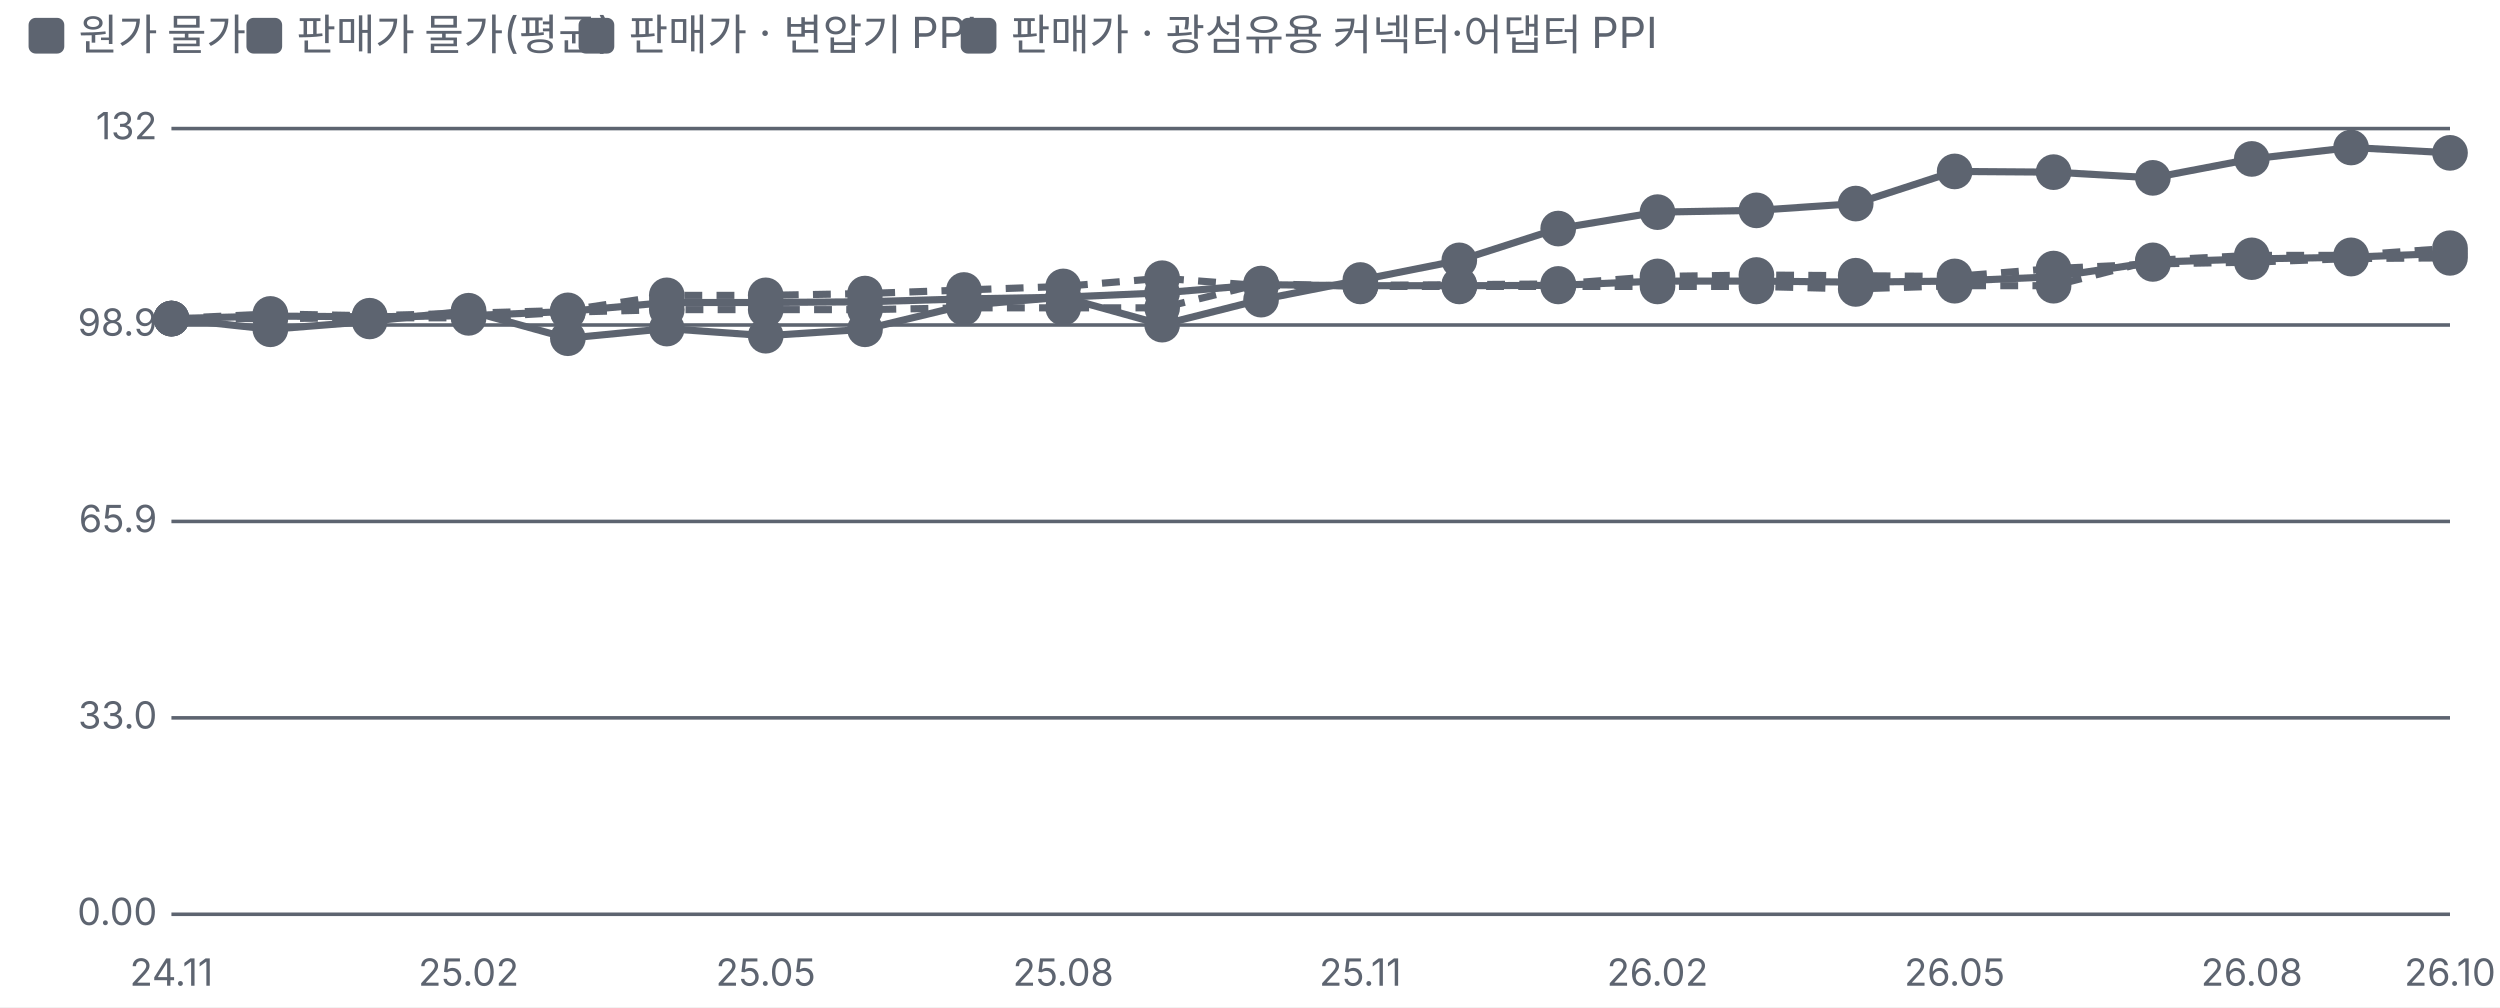
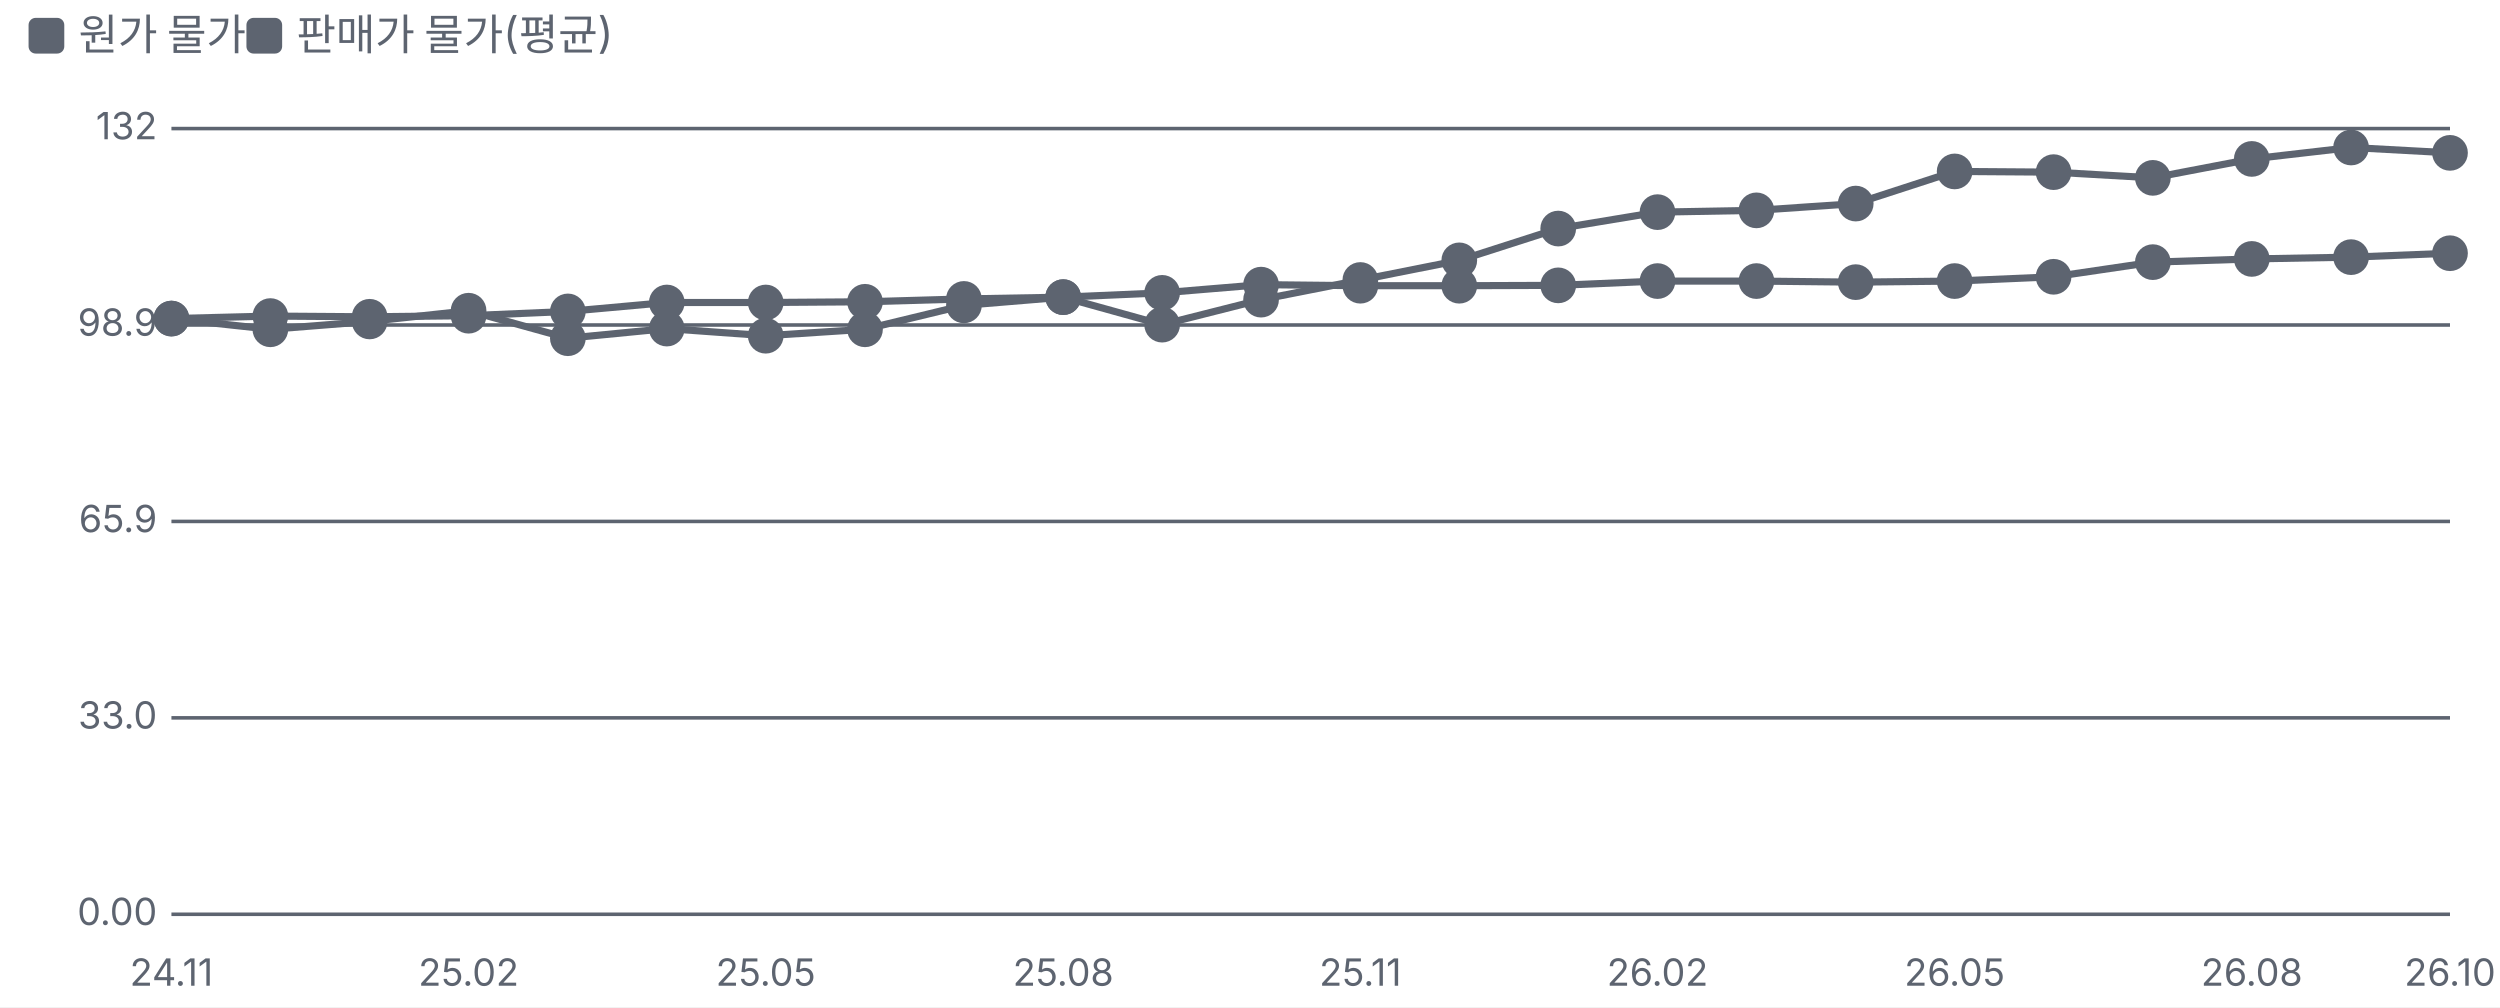
<svg xmlns="http://www.w3.org/2000/svg" viewBox="0 0 700 282" width="700" height="282">
  <style>text{fill:#5d6470;font-size:10.5px;font-family:-apple-system,'Apple SD Gothic Neo','Malgun Gothic',sans-serif}</style>
  <rect width="100%" height="100%" fill="#ffffff" />
  <rect x="8" y="5" width="10" height="10" rx="2" fill="#5d6470" />
  <text x="22" y="14" style="font-size:12px">원가 물가 </text>
  <rect x="69" y="5" width="10" height="10" rx="2" fill="#5d6470" />
  <text x="83" y="14" style="font-size:12px">판매가 물가(평균) </text>
-   <rect x="162" y="5" width="10" height="10" rx="2" fill="#5d6470" />
-   <text x="176" y="14" style="font-size:12px">판매가 · 변압기 PPI</text>
-   <rect x="269" y="5" width="10" height="10" rx="2" fill="#5d6470" />
-   <text x="283" y="14" style="font-size:12px">판매가 · 광섬유용 커넥터·어댑터 PPI</text>
  <g transform="translate(0,22)">
    <line x1="48" x2="686" y1="234.0" y2="234.0" stroke="#5d6470" />
    <text x="44" y="237.0" text-anchor="end">0.00</text>
    <line x1="48" x2="686" y1="179.0" y2="179.0" stroke="#5d6470" />
    <text x="44" y="182.0" text-anchor="end">33.0</text>
    <line x1="48" x2="686" y1="124.0" y2="124.0" stroke="#5d6470" />
    <text x="44" y="127.0" text-anchor="end">65.9</text>
    <line x1="48" x2="686" y1="69.0" y2="69.0" stroke="#5d6470" />
    <text x="44" y="72.0" text-anchor="end">98.9</text>
    <line x1="48" x2="686" y1="14.0" y2="14.0" stroke="#5d6470" />
    <text x="44" y="17.0" text-anchor="end">132</text>
    <text x="48.0" y="254" text-anchor="middle">24.11</text>
    <text x="131.2" y="254" text-anchor="middle">25.02</text>
    <text x="214.4" y="254" text-anchor="middle">25.05</text>
    <text x="297.7" y="254" text-anchor="middle">25.08</text>
    <text x="380.9" y="254" text-anchor="middle">25.11</text>
    <text x="464.1" y="254" text-anchor="middle">26.02</text>
    <text x="547.3" y="254" text-anchor="middle">26.05</text>
    <text x="630.5" y="254" text-anchor="middle">26.08</text>
    <text x="686.0" y="254" text-anchor="middle">26.10</text>
    <polyline fill="none" stroke="#5d6470" stroke-width="2" points="48.0,67.2 75.7,70.2 103.5,68.0 131.2,65.0 159.0,72.7 186.7,70.0 214.4,72.0 242.2,70.2 269.9,63.5 297.7,61.2 325.4,68.9 353.1,61.9 380.9,56.4 408.6,50.9 436.3,42.0 464.1,37.4 491.8,36.9 519.6,35.0 547.3,26.0 575.0,26.2 602.8,27.8 630.5,22.5 658.3,19.3 686.0,20.8" />
    <g class="lp" data-n="원가 물가 +27.8%" data-x="24.11" data-v="100" data-m="">
      <circle cx="48.0" cy="67.2" r="14" fill="transparent" />
      <circle class="dot" cx="48.0" cy="67.2" r="4" fill="#5d6470" stroke="#5d6470" stroke-width="2" />
    </g>
    <g class="lp" data-n="원가 물가 +27.8%" data-x="24.12" data-v="98.2" data-m="">
      <circle cx="75.7" cy="70.2" r="14" fill="transparent" />
      <circle class="dot" cx="75.7" cy="70.2" r="4" fill="#5d6470" stroke="#5d6470" stroke-width="2" />
    </g>
    <g class="lp" data-n="원가 물가 +27.8%" data-x="25.01" data-v="99.5" data-m="">
      <circle cx="103.5" cy="68.0" r="14" fill="transparent" />
      <circle class="dot" cx="103.5" cy="68.0" r="4" fill="#5d6470" stroke="#5d6470" stroke-width="2" />
    </g>
    <g class="lp" data-n="원가 물가 +27.8%" data-x="25.02" data-v="101" data-m="">
      <circle cx="131.2" cy="65.0" r="14" fill="transparent" />
      <circle class="dot" cx="131.2" cy="65.0" r="4" fill="#5d6470" stroke="#5d6470" stroke-width="2" />
    </g>
    <g class="lp" data-n="원가 물가 +27.8%" data-x="25.03" data-v="96.7" data-m="">
      <circle cx="159.0" cy="72.7" r="14" fill="transparent" />
      <circle class="dot" cx="159.0" cy="72.7" r="4" fill="#5d6470" stroke="#5d6470" stroke-width="2" />
    </g>
    <g class="lp" data-n="원가 물가 +27.8%" data-x="25.04" data-v="98.3" data-m="">
      <circle cx="186.7" cy="70.0" r="14" fill="transparent" />
      <circle class="dot" cx="186.7" cy="70.0" r="4" fill="#5d6470" stroke="#5d6470" stroke-width="2" />
    </g>
    <g class="lp" data-n="원가 물가 +27.8%" data-x="25.05" data-v="97.1" data-m="">
      <circle cx="214.4" cy="72.0" r="14" fill="transparent" />
      <circle class="dot" cx="214.4" cy="72.0" r="4" fill="#5d6470" stroke="#5d6470" stroke-width="2" />
    </g>
    <g class="lp" data-n="원가 물가 +27.8%" data-x="25.06" data-v="98.2" data-m="">
      <circle cx="242.2" cy="70.2" r="14" fill="transparent" />
      <circle class="dot" cx="242.2" cy="70.2" r="4" fill="#5d6470" stroke="#5d6470" stroke-width="2" />
    </g>
    <g class="lp" data-n="원가 물가 +27.8%" data-x="25.07" data-v="102" data-m="">
      <circle cx="269.9" cy="63.5" r="14" fill="transparent" />
      <circle class="dot" cx="269.9" cy="63.5" r="4" fill="#5d6470" stroke="#5d6470" stroke-width="2" />
    </g>
    <g class="lp" data-n="원가 물가 +27.8%" data-x="25.08" data-v="104" data-m="">
      <circle cx="297.7" cy="61.2" r="14" fill="transparent" />
      <circle class="dot" cx="297.7" cy="61.2" r="4" fill="#5d6470" stroke="#5d6470" stroke-width="2" />
    </g>
    <g class="lp" data-n="원가 물가 +27.8%" data-x="25.09" data-v="99.0" data-m="">
      <circle cx="325.4" cy="68.9" r="14" fill="transparent" />
      <circle class="dot" cx="325.4" cy="68.9" r="4" fill="#5d6470" stroke="#5d6470" stroke-width="2" />
    </g>
    <g class="lp" data-n="원가 물가 +27.8%" data-x="25.10" data-v="103" data-m="">
      <circle cx="353.1" cy="61.9" r="14" fill="transparent" />
      <circle class="dot" cx="353.1" cy="61.9" r="4" fill="#5d6470" stroke="#5d6470" stroke-width="2" />
    </g>
    <g class="lp" data-n="원가 물가 +27.8%" data-x="25.11" data-v="106" data-m="">
      <circle cx="380.9" cy="56.4" r="14" fill="transparent" />
      <circle class="dot" cx="380.9" cy="56.4" r="4" fill="#5d6470" stroke="#5d6470" stroke-width="2" />
    </g>
    <g class="lp" data-n="원가 물가 +27.8%" data-x="25.12" data-v="110" data-m="">
      <circle cx="408.6" cy="50.9" r="14" fill="transparent" />
      <circle class="dot" cx="408.6" cy="50.9" r="4" fill="#5d6470" stroke="#5d6470" stroke-width="2" />
    </g>
    <g class="lp" data-n="원가 물가 +27.8%" data-x="26.01" data-v="115" data-m="">
      <circle cx="436.3" cy="42.0" r="14" fill="transparent" />
      <circle class="dot" cx="436.3" cy="42.0" r="4" fill="#5d6470" stroke="#5d6470" stroke-width="2" />
    </g>
    <g class="lp" data-n="원가 물가 +27.8%" data-x="26.02" data-v="118" data-m="">
      <circle cx="464.1" cy="37.4" r="14" fill="transparent" />
      <circle class="dot" cx="464.1" cy="37.4" r="4" fill="#5d6470" stroke="#5d6470" stroke-width="2" />
    </g>
    <g class="lp" data-n="원가 물가 +27.8%" data-x="26.03" data-v="118" data-m="">
      <circle cx="491.8" cy="36.9" r="14" fill="transparent" />
      <circle class="dot" cx="491.8" cy="36.9" r="4" fill="#5d6470" stroke="#5d6470" stroke-width="2" />
    </g>
    <g class="lp" data-n="원가 물가 +27.8%" data-x="26.04" data-v="119" data-m="">
      <circle cx="519.6" cy="35.0" r="14" fill="transparent" />
      <circle class="dot" cx="519.6" cy="35.0" r="4" fill="#5d6470" stroke="#5d6470" stroke-width="2" />
    </g>
    <g class="lp" data-n="원가 물가 +27.8%" data-x="26.05" data-v="125" data-m="">
      <circle cx="547.3" cy="26.0" r="14" fill="transparent" />
      <circle class="dot" cx="547.3" cy="26.0" r="4" fill="#5d6470" stroke="#5d6470" stroke-width="2" />
    </g>
    <g class="lp" data-n="원가 물가 +27.8%" data-x="26.06" data-v="125" data-m="">
      <circle cx="575.0" cy="26.2" r="14" fill="transparent" />
      <circle class="dot" cx="575.0" cy="26.2" r="4" fill="#5d6470" stroke="#5d6470" stroke-width="2" />
    </g>
    <g class="lp" data-n="원가 물가 +27.8%" data-x="26.07" data-v="124" data-m="">
      <circle cx="602.8" cy="27.8" r="14" fill="transparent" />
      <circle class="dot" cx="602.8" cy="27.8" r="4" fill="#5d6470" stroke="#5d6470" stroke-width="2" />
    </g>
    <g class="lp" data-n="원가 물가 +27.8%" data-x="26.08" data-v="127" data-m="">
      <circle cx="630.5" cy="22.5" r="14" fill="transparent" />
      <circle class="dot" cx="630.5" cy="22.5" r="4" fill="#5d6470" stroke="#5d6470" stroke-width="2" />
    </g>
    <g class="lp" data-n="원가 물가 +27.8%" data-x="26.09" data-v="129" data-m="">
      <circle cx="658.3" cy="19.3" r="14" fill="transparent" />
      <circle class="dot" cx="658.3" cy="19.3" r="4" fill="#5d6470" stroke="#5d6470" stroke-width="2" />
    </g>
    <g class="lp" data-n="원가 물가 +27.8%" data-x="26.10" data-v="128" data-m="">
      <circle cx="686.0" cy="20.8" r="14" fill="transparent" />
      <circle class="dot" cx="686.0" cy="20.8" r="4" fill="#5d6470" stroke="#5d6470" stroke-width="2" />
    </g>
    <polyline fill="none" stroke="#5d6470" stroke-width="2" points="48.0,67.2 75.7,66.5 103.5,66.7 131.2,66.4 159.0,65.2 186.7,62.7 214.4,62.7 242.2,62.5 269.9,61.7 297.7,61.2 325.4,60.0 353.1,57.7 380.9,58.0 408.6,58.0 436.3,57.9 464.1,56.7 491.8,56.7 519.6,57.0 547.3,56.7 575.0,55.5 602.8,51.4 630.5,50.5 658.3,50.0 686.0,48.9" />
    <g class="lp" data-n="판매가 물가(평균) +11.0%" data-x="24.11" data-v="100" data-m="">
      <circle cx="48.0" cy="67.2" r="14" fill="transparent" />
      <circle class="dot" cx="48.0" cy="67.2" r="4" fill="#5d6470" stroke="#5d6470" stroke-width="2" />
    </g>
    <g class="lp" data-n="판매가 물가(평균) +11.0%" data-x="24.12" data-v="100" data-m="">
      <circle cx="75.7" cy="66.5" r="14" fill="transparent" />
      <circle class="dot" cx="75.7" cy="66.5" r="4" fill="#5d6470" stroke="#5d6470" stroke-width="2" />
    </g>
    <g class="lp" data-n="판매가 물가(평균) +11.0%" data-x="25.01" data-v="100" data-m="">
      <circle cx="103.5" cy="66.7" r="14" fill="transparent" />
      <circle class="dot" cx="103.5" cy="66.7" r="4" fill="#5d6470" stroke="#5d6470" stroke-width="2" />
    </g>
    <g class="lp" data-n="판매가 물가(평균) +11.0%" data-x="25.02" data-v="100" data-m="">
      <circle cx="131.2" cy="66.4" r="14" fill="transparent" />
      <circle class="dot" cx="131.2" cy="66.4" r="4" fill="#5d6470" stroke="#5d6470" stroke-width="2" />
    </g>
    <g class="lp" data-n="판매가 물가(평균) +11.0%" data-x="25.03" data-v="101" data-m="">
      <circle cx="159.0" cy="65.2" r="14" fill="transparent" />
      <circle class="dot" cx="159.0" cy="65.2" r="4" fill="#5d6470" stroke="#5d6470" stroke-width="2" />
    </g>
    <g class="lp" data-n="판매가 물가(평균) +11.0%" data-x="25.04" data-v="103" data-m="">
      <circle cx="186.7" cy="62.7" r="14" fill="transparent" />
      <circle class="dot" cx="186.7" cy="62.7" r="4" fill="#5d6470" stroke="#5d6470" stroke-width="2" />
    </g>
    <g class="lp" data-n="판매가 물가(평균) +11.0%" data-x="25.05" data-v="103" data-m="">
      <circle cx="214.4" cy="62.7" r="14" fill="transparent" />
      <circle class="dot" cx="214.4" cy="62.7" r="4" fill="#5d6470" stroke="#5d6470" stroke-width="2" />
    </g>
    <g class="lp" data-n="판매가 물가(평균) +11.0%" data-x="25.06" data-v="103" data-m="">
      <circle cx="242.2" cy="62.5" r="14" fill="transparent" />
      <circle class="dot" cx="242.2" cy="62.5" r="4" fill="#5d6470" stroke="#5d6470" stroke-width="2" />
    </g>
    <g class="lp" data-n="판매가 물가(평균) +11.0%" data-x="25.07" data-v="103" data-m="">
      <circle cx="269.9" cy="61.7" r="14" fill="transparent" />
      <circle class="dot" cx="269.9" cy="61.7" r="4" fill="#5d6470" stroke="#5d6470" stroke-width="2" />
    </g>
    <g class="lp" data-n="판매가 물가(평균) +11.0%" data-x="25.08" data-v="104" data-m="">
      <circle cx="297.7" cy="61.2" r="14" fill="transparent" />
      <circle class="dot" cx="297.7" cy="61.2" r="4" fill="#5d6470" stroke="#5d6470" stroke-width="2" />
    </g>
    <g class="lp" data-n="판매가 물가(평균) +11.0%" data-x="25.09" data-v="104" data-m="">
      <circle cx="325.4" cy="60.0" r="14" fill="transparent" />
      <circle class="dot" cx="325.4" cy="60.0" r="4" fill="#5d6470" stroke="#5d6470" stroke-width="2" />
    </g>
    <g class="lp" data-n="판매가 물가(평균) +11.0%" data-x="25.10" data-v="106" data-m="">
      <circle cx="353.1" cy="57.7" r="14" fill="transparent" />
      <circle class="dot" cx="353.1" cy="57.7" r="4" fill="#5d6470" stroke="#5d6470" stroke-width="2" />
    </g>
    <g class="lp" data-n="판매가 물가(평균) +11.0%" data-x="25.11" data-v="106" data-m="">
      <circle cx="380.9" cy="58.0" r="14" fill="transparent" />
      <circle class="dot" cx="380.9" cy="58.0" r="4" fill="#5d6470" stroke="#5d6470" stroke-width="2" />
    </g>
    <g class="lp" data-n="판매가 물가(평균) +11.0%" data-x="25.12" data-v="106" data-m="">
      <circle cx="408.6" cy="58.0" r="14" fill="transparent" />
      <circle class="dot" cx="408.6" cy="58.0" r="4" fill="#5d6470" stroke="#5d6470" stroke-width="2" />
    </g>
    <g class="lp" data-n="판매가 물가(평균) +11.0%" data-x="26.01" data-v="106" data-m="">
      <circle cx="436.3" cy="57.9" r="14" fill="transparent" />
      <circle class="dot" cx="436.3" cy="57.9" r="4" fill="#5d6470" stroke="#5d6470" stroke-width="2" />
    </g>
    <g class="lp" data-n="판매가 물가(평균) +11.0%" data-x="26.02" data-v="106" data-m="">
      <circle cx="464.1" cy="56.7" r="14" fill="transparent" />
      <circle class="dot" cx="464.1" cy="56.7" r="4" fill="#5d6470" stroke="#5d6470" stroke-width="2" />
    </g>
    <g class="lp" data-n="판매가 물가(평균) +11.0%" data-x="26.03" data-v="106" data-m="">
      <circle cx="491.8" cy="56.7" r="14" fill="transparent" />
      <circle class="dot" cx="491.8" cy="56.7" r="4" fill="#5d6470" stroke="#5d6470" stroke-width="2" />
    </g>
    <g class="lp" data-n="판매가 물가(평균) +11.0%" data-x="26.04" data-v="106" data-m="">
      <circle cx="519.6" cy="57.0" r="14" fill="transparent" />
      <circle class="dot" cx="519.6" cy="57.0" r="4" fill="#5d6470" stroke="#5d6470" stroke-width="2" />
    </g>
    <g class="lp" data-n="판매가 물가(평균) +11.0%" data-x="26.05" data-v="106" data-m="">
      <circle cx="547.3" cy="56.7" r="14" fill="transparent" />
      <circle class="dot" cx="547.3" cy="56.7" r="4" fill="#5d6470" stroke="#5d6470" stroke-width="2" />
    </g>
    <g class="lp" data-n="판매가 물가(평균) +11.0%" data-x="26.06" data-v="107" data-m="">
      <circle cx="575.0" cy="55.5" r="14" fill="transparent" />
      <circle class="dot" cx="575.0" cy="55.5" r="4" fill="#5d6470" stroke="#5d6470" stroke-width="2" />
    </g>
    <g class="lp" data-n="판매가 물가(평균) +11.0%" data-x="26.07" data-v="110" data-m="">
      <circle cx="602.8" cy="51.4" r="14" fill="transparent" />
      <circle class="dot" cx="602.8" cy="51.4" r="4" fill="#5d6470" stroke="#5d6470" stroke-width="2" />
    </g>
    <g class="lp" data-n="판매가 물가(평균) +11.0%" data-x="26.08" data-v="110" data-m="">
      <circle cx="630.5" cy="50.5" r="14" fill="transparent" />
      <circle class="dot" cx="630.5" cy="50.5" r="4" fill="#5d6470" stroke="#5d6470" stroke-width="2" />
    </g>
    <g class="lp" data-n="판매가 물가(평균) +11.0%" data-x="26.09" data-v="110" data-m="">
      <circle cx="658.3" cy="50.0" r="14" fill="transparent" />
      <circle class="dot" cx="658.3" cy="50.0" r="4" fill="#5d6470" stroke="#5d6470" stroke-width="2" />
    </g>
    <g class="lp" data-n="판매가 물가(평균) +11.0%" data-x="26.10" data-v="111" data-m="">
      <circle cx="686.0" cy="48.9" r="14" fill="transparent" />
      <circle class="dot" cx="686.0" cy="48.9" r="4" fill="#5d6470" stroke="#5d6470" stroke-width="2" />
    </g>
-     <polyline fill="none" stroke="#5d6470" stroke-width="2" stroke-dasharray="5 4" points="48.0,67.2 75.7,67.2 103.5,67.0 131.2,67.0 159.0,65.4 186.7,64.7 214.4,64.7 242.2,64.7 269.9,64.2 297.7,64.2 325.4,64.2 353.1,57.4 380.9,58.2 408.6,58.2 436.3,58.2 464.1,58.2 491.8,58.2 519.6,58.9 547.3,58.0 575.0,58.0 602.8,50.9 630.5,49.5 658.3,49.5 686.0,47.5" />
-     <g class="lp" data-n="판매가 · 변압기 PPI" data-x="24.11" data-v="100" data-m="">
-       <circle cx="48.0" cy="67.2" r="14" fill="transparent" />
-       <circle class="dot" cx="48.0" cy="67.2" r="4" fill="#5d6470" stroke="#5d6470" stroke-width="2" />
-     </g>
-     <g class="lp" data-n="판매가 · 변압기 PPI" data-x="24.12" data-v="100" data-m="">
-       <circle cx="75.7" cy="67.2" r="14" fill="transparent" />
-       <circle class="dot" cx="75.7" cy="67.2" r="4" fill="#5d6470" stroke="#5d6470" stroke-width="2" />
-     </g>
-     <g class="lp" data-n="판매가 · 변압기 PPI" data-x="25.01" data-v="100" data-m="">
-       <circle cx="103.5" cy="67.0" r="14" fill="transparent" />
-       <circle class="dot" cx="103.5" cy="67.0" r="4" fill="#5d6470" stroke="#5d6470" stroke-width="2" />
-     </g>
-     <g class="lp" data-n="판매가 · 변압기 PPI" data-x="25.02" data-v="100" data-m="">
-       <circle cx="131.2" cy="67.0" r="14" fill="transparent" />
-       <circle class="dot" cx="131.2" cy="67.0" r="4" fill="#5d6470" stroke="#5d6470" stroke-width="2" />
-     </g>
-     <g class="lp" data-n="판매가 · 변압기 PPI" data-x="25.03" data-v="101" data-m="">
-       <circle cx="159.0" cy="65.4" r="14" fill="transparent" />
-       <circle class="dot" cx="159.0" cy="65.4" r="4" fill="#5d6470" stroke="#5d6470" stroke-width="2" />
-     </g>
-     <g class="lp" data-n="판매가 · 변압기 PPI" data-x="25.04" data-v="102" data-m="">
-       <circle cx="186.7" cy="64.7" r="14" fill="transparent" />
-       <circle class="dot" cx="186.7" cy="64.7" r="4" fill="#5d6470" stroke="#5d6470" stroke-width="2" />
-     </g>
-     <g class="lp" data-n="판매가 · 변압기 PPI" data-x="25.05" data-v="102" data-m="">
-       <circle cx="214.4" cy="64.7" r="14" fill="transparent" />
-       <circle class="dot" cx="214.4" cy="64.7" r="4" fill="#5d6470" stroke="#5d6470" stroke-width="2" />
-     </g>
-     <g class="lp" data-n="판매가 · 변압기 PPI" data-x="25.06" data-v="102" data-m="">
-       <circle cx="242.2" cy="64.7" r="14" fill="transparent" />
-       <circle class="dot" cx="242.2" cy="64.7" r="4" fill="#5d6470" stroke="#5d6470" stroke-width="2" />
-     </g>
-     <g class="lp" data-n="판매가 · 변압기 PPI" data-x="25.07" data-v="102" data-m="">
-       <circle cx="269.9" cy="64.2" r="14" fill="transparent" />
-       <circle class="dot" cx="269.9" cy="64.2" r="4" fill="#5d6470" stroke="#5d6470" stroke-width="2" />
-     </g>
-     <g class="lp" data-n="판매가 · 변압기 PPI" data-x="25.08" data-v="102" data-m="">
-       <circle cx="297.7" cy="64.2" r="14" fill="transparent" />
-       <circle class="dot" cx="297.7" cy="64.2" r="4" fill="#5d6470" stroke="#5d6470" stroke-width="2" />
-     </g>
-     <g class="lp" data-n="판매가 · 변압기 PPI" data-x="25.09" data-v="102" data-m="">
-       <circle cx="325.4" cy="64.2" r="14" fill="transparent" />
-       <circle class="dot" cx="325.4" cy="64.2" r="4" fill="#5d6470" stroke="#5d6470" stroke-width="2" />
-     </g>
-     <g class="lp" data-n="판매가 · 변압기 PPI" data-x="25.10" data-v="106" data-m="">
-       <circle cx="353.1" cy="57.4" r="14" fill="transparent" />
-       <circle class="dot" cx="353.1" cy="57.4" r="4" fill="#5d6470" stroke="#5d6470" stroke-width="2" />
-     </g>
-     <g class="lp" data-n="판매가 · 변압기 PPI" data-x="25.11" data-v="105" data-m="">
-       <circle cx="380.9" cy="58.2" r="14" fill="transparent" />
-       <circle class="dot" cx="380.9" cy="58.2" r="4" fill="#5d6470" stroke="#5d6470" stroke-width="2" />
-     </g>
-     <g class="lp" data-n="판매가 · 변압기 PPI" data-x="25.12" data-v="105" data-m="">
-       <circle cx="408.6" cy="58.2" r="14" fill="transparent" />
-       <circle class="dot" cx="408.6" cy="58.2" r="4" fill="#5d6470" stroke="#5d6470" stroke-width="2" />
-     </g>
-     <g class="lp" data-n="판매가 · 변압기 PPI" data-x="26.01" data-v="105" data-m="">
-       <circle cx="436.3" cy="58.2" r="14" fill="transparent" />
-       <circle class="dot" cx="436.3" cy="58.2" r="4" fill="#5d6470" stroke="#5d6470" stroke-width="2" />
-     </g>
-     <g class="lp" data-n="판매가 · 변압기 PPI" data-x="26.02" data-v="105" data-m="">
-       <circle cx="464.1" cy="58.2" r="14" fill="transparent" />
-       <circle class="dot" cx="464.1" cy="58.2" r="4" fill="#5d6470" stroke="#5d6470" stroke-width="2" />
-     </g>
-     <g class="lp" data-n="판매가 · 변압기 PPI" data-x="26.03" data-v="105" data-m="">
-       <circle cx="491.8" cy="58.2" r="14" fill="transparent" />
-       <circle class="dot" cx="491.8" cy="58.2" r="4" fill="#5d6470" stroke="#5d6470" stroke-width="2" />
-     </g>
-     <g class="lp" data-n="판매가 · 변압기 PPI" data-x="26.04" data-v="105" data-m="">
-       <circle cx="519.6" cy="58.9" r="14" fill="transparent" />
-       <circle class="dot" cx="519.6" cy="58.9" r="4" fill="#5d6470" stroke="#5d6470" stroke-width="2" />
-     </g>
-     <g class="lp" data-n="판매가 · 변압기 PPI" data-x="26.05" data-v="106" data-m="">
-       <circle cx="547.3" cy="58.0" r="14" fill="transparent" />
-       <circle class="dot" cx="547.3" cy="58.0" r="4" fill="#5d6470" stroke="#5d6470" stroke-width="2" />
-     </g>
-     <g class="lp" data-n="판매가 · 변압기 PPI" data-x="26.06" data-v="106" data-m="">
-       <circle cx="575.0" cy="58.0" r="14" fill="transparent" />
-       <circle class="dot" cx="575.0" cy="58.0" r="4" fill="#5d6470" stroke="#5d6470" stroke-width="2" />
-     </g>
-     <g class="lp" data-n="판매가 · 변압기 PPI" data-x="26.07" data-v="110" data-m="">
-       <circle cx="602.8" cy="50.9" r="14" fill="transparent" />
-       <circle class="dot" cx="602.8" cy="50.9" r="4" fill="#5d6470" stroke="#5d6470" stroke-width="2" />
-     </g>
-     <g class="lp" data-n="판매가 · 변압기 PPI" data-x="26.08" data-v="111" data-m="">
-       <circle cx="630.5" cy="49.5" r="14" fill="transparent" />
-       <circle class="dot" cx="630.5" cy="49.5" r="4" fill="#5d6470" stroke="#5d6470" stroke-width="2" />
-     </g>
-     <g class="lp" data-n="판매가 · 변압기 PPI" data-x="26.09" data-v="111" data-m="">
-       <circle cx="658.3" cy="49.5" r="14" fill="transparent" />
-       <circle class="dot" cx="658.3" cy="49.5" r="4" fill="#5d6470" stroke="#5d6470" stroke-width="2" />
-     </g>
-     <g class="lp" data-n="판매가 · 변압기 PPI" data-x="26.10" data-v="112" data-m="">
-       <circle cx="686.0" cy="47.5" r="14" fill="transparent" />
-       <circle class="dot" cx="686.0" cy="47.5" r="4" fill="#5d6470" stroke="#5d6470" stroke-width="2" />
-     </g>
-     <polyline fill="none" stroke="#5d6470" stroke-width="2" stroke-dasharray="5 4" points="48.0,67.2 75.7,65.9 103.5,66.4 131.2,65.7 159.0,64.9 186.7,60.7 214.4,60.7 242.2,60.2 269.9,59.2 297.7,58.2 325.4,55.9 353.1,58.0 380.9,57.9 408.6,57.7 436.3,57.5 464.1,55.4 491.8,55.0 519.6,55.2 547.3,55.4 575.0,53.2 602.8,51.9 630.5,51.4 658.3,50.4 686.0,50.2" />
-     <g class="lp" data-n="판매가 · 광섬유용 커넥터·어댑터 PPI" data-x="24.11" data-v="100" data-m="">
-       <circle cx="48.0" cy="67.2" r="14" fill="transparent" />
-       <circle class="dot" cx="48.0" cy="67.2" r="4" fill="#5d6470" stroke="#5d6470" stroke-width="2" />
-     </g>
-     <g class="lp" data-n="판매가 · 광섬유용 커넥터·어댑터 PPI" data-x="24.12" data-v="101" data-m="">
-       <circle cx="75.7" cy="65.9" r="14" fill="transparent" />
-       <circle class="dot" cx="75.7" cy="65.9" r="4" fill="#5d6470" stroke="#5d6470" stroke-width="2" />
-     </g>
-     <g class="lp" data-n="판매가 · 광섬유용 커넥터·어댑터 PPI" data-x="25.01" data-v="100" data-m="">
-       <circle cx="103.5" cy="66.4" r="14" fill="transparent" />
-       <circle class="dot" cx="103.5" cy="66.4" r="4" fill="#5d6470" stroke="#5d6470" stroke-width="2" />
-     </g>
-     <g class="lp" data-n="판매가 · 광섬유용 커넥터·어댑터 PPI" data-x="25.02" data-v="101" data-m="">
-       <circle cx="131.2" cy="65.7" r="14" fill="transparent" />
-       <circle class="dot" cx="131.2" cy="65.7" r="4" fill="#5d6470" stroke="#5d6470" stroke-width="2" />
-     </g>
-     <g class="lp" data-n="판매가 · 광섬유용 커넥터·어댑터 PPI" data-x="25.03" data-v="101" data-m="">
-       <circle cx="159.0" cy="64.9" r="14" fill="transparent" />
-       <circle class="dot" cx="159.0" cy="64.9" r="4" fill="#5d6470" stroke="#5d6470" stroke-width="2" />
-     </g>
-     <g class="lp" data-n="판매가 · 광섬유용 커넥터·어댑터 PPI" data-x="25.04" data-v="104" data-m="">
-       <circle cx="186.7" cy="60.7" r="14" fill="transparent" />
-       <circle class="dot" cx="186.7" cy="60.7" r="4" fill="#5d6470" stroke="#5d6470" stroke-width="2" />
-     </g>
-     <g class="lp" data-n="판매가 · 광섬유용 커넥터·어댑터 PPI" data-x="25.05" data-v="104" data-m="">
-       <circle cx="214.4" cy="60.7" r="14" fill="transparent" />
-       <circle class="dot" cx="214.4" cy="60.7" r="4" fill="#5d6470" stroke="#5d6470" stroke-width="2" />
-     </g>
-     <g class="lp" data-n="판매가 · 광섬유용 커넥터·어댑터 PPI" data-x="25.06" data-v="104" data-m="">
-       <circle cx="242.2" cy="60.2" r="14" fill="transparent" />
-       <circle class="dot" cx="242.2" cy="60.2" r="4" fill="#5d6470" stroke="#5d6470" stroke-width="2" />
-     </g>
-     <g class="lp" data-n="판매가 · 광섬유용 커넥터·어댑터 PPI" data-x="25.07" data-v="105" data-m="">
-       <circle cx="269.9" cy="59.2" r="14" fill="transparent" />
-       <circle class="dot" cx="269.9" cy="59.2" r="4" fill="#5d6470" stroke="#5d6470" stroke-width="2" />
-     </g>
-     <g class="lp" data-n="판매가 · 광섬유용 커넥터·어댑터 PPI" data-x="25.08" data-v="105" data-m="">
-       <circle cx="297.7" cy="58.2" r="14" fill="transparent" />
-       <circle class="dot" cx="297.7" cy="58.2" r="4" fill="#5d6470" stroke="#5d6470" stroke-width="2" />
-     </g>
-     <g class="lp" data-n="판매가 · 광섬유용 커넥터·어댑터 PPI" data-x="25.09" data-v="107" data-m="">
-       <circle cx="325.4" cy="55.9" r="14" fill="transparent" />
-       <circle class="dot" cx="325.4" cy="55.9" r="4" fill="#5d6470" stroke="#5d6470" stroke-width="2" />
-     </g>
-     <g class="lp" data-n="판매가 · 광섬유용 커넥터·어댑터 PPI" data-x="25.10" data-v="106" data-m="">
-       <circle cx="353.1" cy="58.0" r="14" fill="transparent" />
-       <circle class="dot" cx="353.1" cy="58.0" r="4" fill="#5d6470" stroke="#5d6470" stroke-width="2" />
-     </g>
-     <g class="lp" data-n="판매가 · 광섬유용 커넥터·어댑터 PPI" data-x="25.11" data-v="106" data-m="">
-       <circle cx="380.9" cy="57.9" r="14" fill="transparent" />
-       <circle class="dot" cx="380.9" cy="57.9" r="4" fill="#5d6470" stroke="#5d6470" stroke-width="2" />
-     </g>
-     <g class="lp" data-n="판매가 · 광섬유용 커넥터·어댑터 PPI" data-x="25.12" data-v="106" data-m="">
-       <circle cx="408.6" cy="57.7" r="14" fill="transparent" />
-       <circle class="dot" cx="408.6" cy="57.7" r="4" fill="#5d6470" stroke="#5d6470" stroke-width="2" />
-     </g>
-     <g class="lp" data-n="판매가 · 광섬유용 커넥터·어댑터 PPI" data-x="26.01" data-v="106" data-m="">
-       <circle cx="436.3" cy="57.5" r="14" fill="transparent" />
-       <circle class="dot" cx="436.3" cy="57.5" r="4" fill="#5d6470" stroke="#5d6470" stroke-width="2" />
-     </g>
-     <g class="lp" data-n="판매가 · 광섬유용 커넥터·어댑터 PPI" data-x="26.02" data-v="107" data-m="">
-       <circle cx="464.1" cy="55.4" r="14" fill="transparent" />
-       <circle class="dot" cx="464.1" cy="55.4" r="4" fill="#5d6470" stroke="#5d6470" stroke-width="2" />
-     </g>
-     <g class="lp" data-n="판매가 · 광섬유용 커넥터·어댑터 PPI" data-x="26.03" data-v="107" data-m="">
-       <circle cx="491.8" cy="55.0" r="14" fill="transparent" />
-       <circle class="dot" cx="491.8" cy="55.0" r="4" fill="#5d6470" stroke="#5d6470" stroke-width="2" />
-     </g>
-     <g class="lp" data-n="판매가 · 광섬유용 커넥터·어댑터 PPI" data-x="26.04" data-v="107" data-m="">
-       <circle cx="519.6" cy="55.2" r="14" fill="transparent" />
-       <circle class="dot" cx="519.6" cy="55.2" r="4" fill="#5d6470" stroke="#5d6470" stroke-width="2" />
-     </g>
-     <g class="lp" data-n="판매가 · 광섬유용 커넥터·어댑터 PPI" data-x="26.05" data-v="107" data-m="">
-       <circle cx="547.3" cy="55.4" r="14" fill="transparent" />
-       <circle class="dot" cx="547.3" cy="55.4" r="4" fill="#5d6470" stroke="#5d6470" stroke-width="2" />
-     </g>
-     <g class="lp" data-n="판매가 · 광섬유용 커넥터·어댑터 PPI" data-x="26.06" data-v="108" data-m="">
-       <circle cx="575.0" cy="53.2" r="14" fill="transparent" />
-       <circle class="dot" cx="575.0" cy="53.2" r="4" fill="#5d6470" stroke="#5d6470" stroke-width="2" />
-     </g>
-     <g class="lp" data-n="판매가 · 광섬유용 커넥터·어댑터 PPI" data-x="26.07" data-v="109" data-m="">
-       <circle cx="602.8" cy="51.9" r="14" fill="transparent" />
-       <circle class="dot" cx="602.8" cy="51.9" r="4" fill="#5d6470" stroke="#5d6470" stroke-width="2" />
-     </g>
-     <g class="lp" data-n="판매가 · 광섬유용 커넥터·어댑터 PPI" data-x="26.08" data-v="110" data-m="">
-       <circle cx="630.5" cy="51.4" r="14" fill="transparent" />
-       <circle class="dot" cx="630.5" cy="51.4" r="4" fill="#5d6470" stroke="#5d6470" stroke-width="2" />
-     </g>
-     <g class="lp" data-n="판매가 · 광섬유용 커넥터·어댑터 PPI" data-x="26.09" data-v="110" data-m="">
-       <circle cx="658.3" cy="50.4" r="14" fill="transparent" />
-       <circle class="dot" cx="658.3" cy="50.4" r="4" fill="#5d6470" stroke="#5d6470" stroke-width="2" />
-     </g>
-     <g class="lp" data-n="판매가 · 광섬유용 커넥터·어댑터 PPI" data-x="26.10" data-v="110" data-m="">
-       <circle cx="686.0" cy="50.2" r="14" fill="transparent" />
-       <circle class="dot" cx="686.0" cy="50.2" r="4" fill="#5d6470" stroke="#5d6470" stroke-width="2" />
-     </g>
  </g>
</svg>
